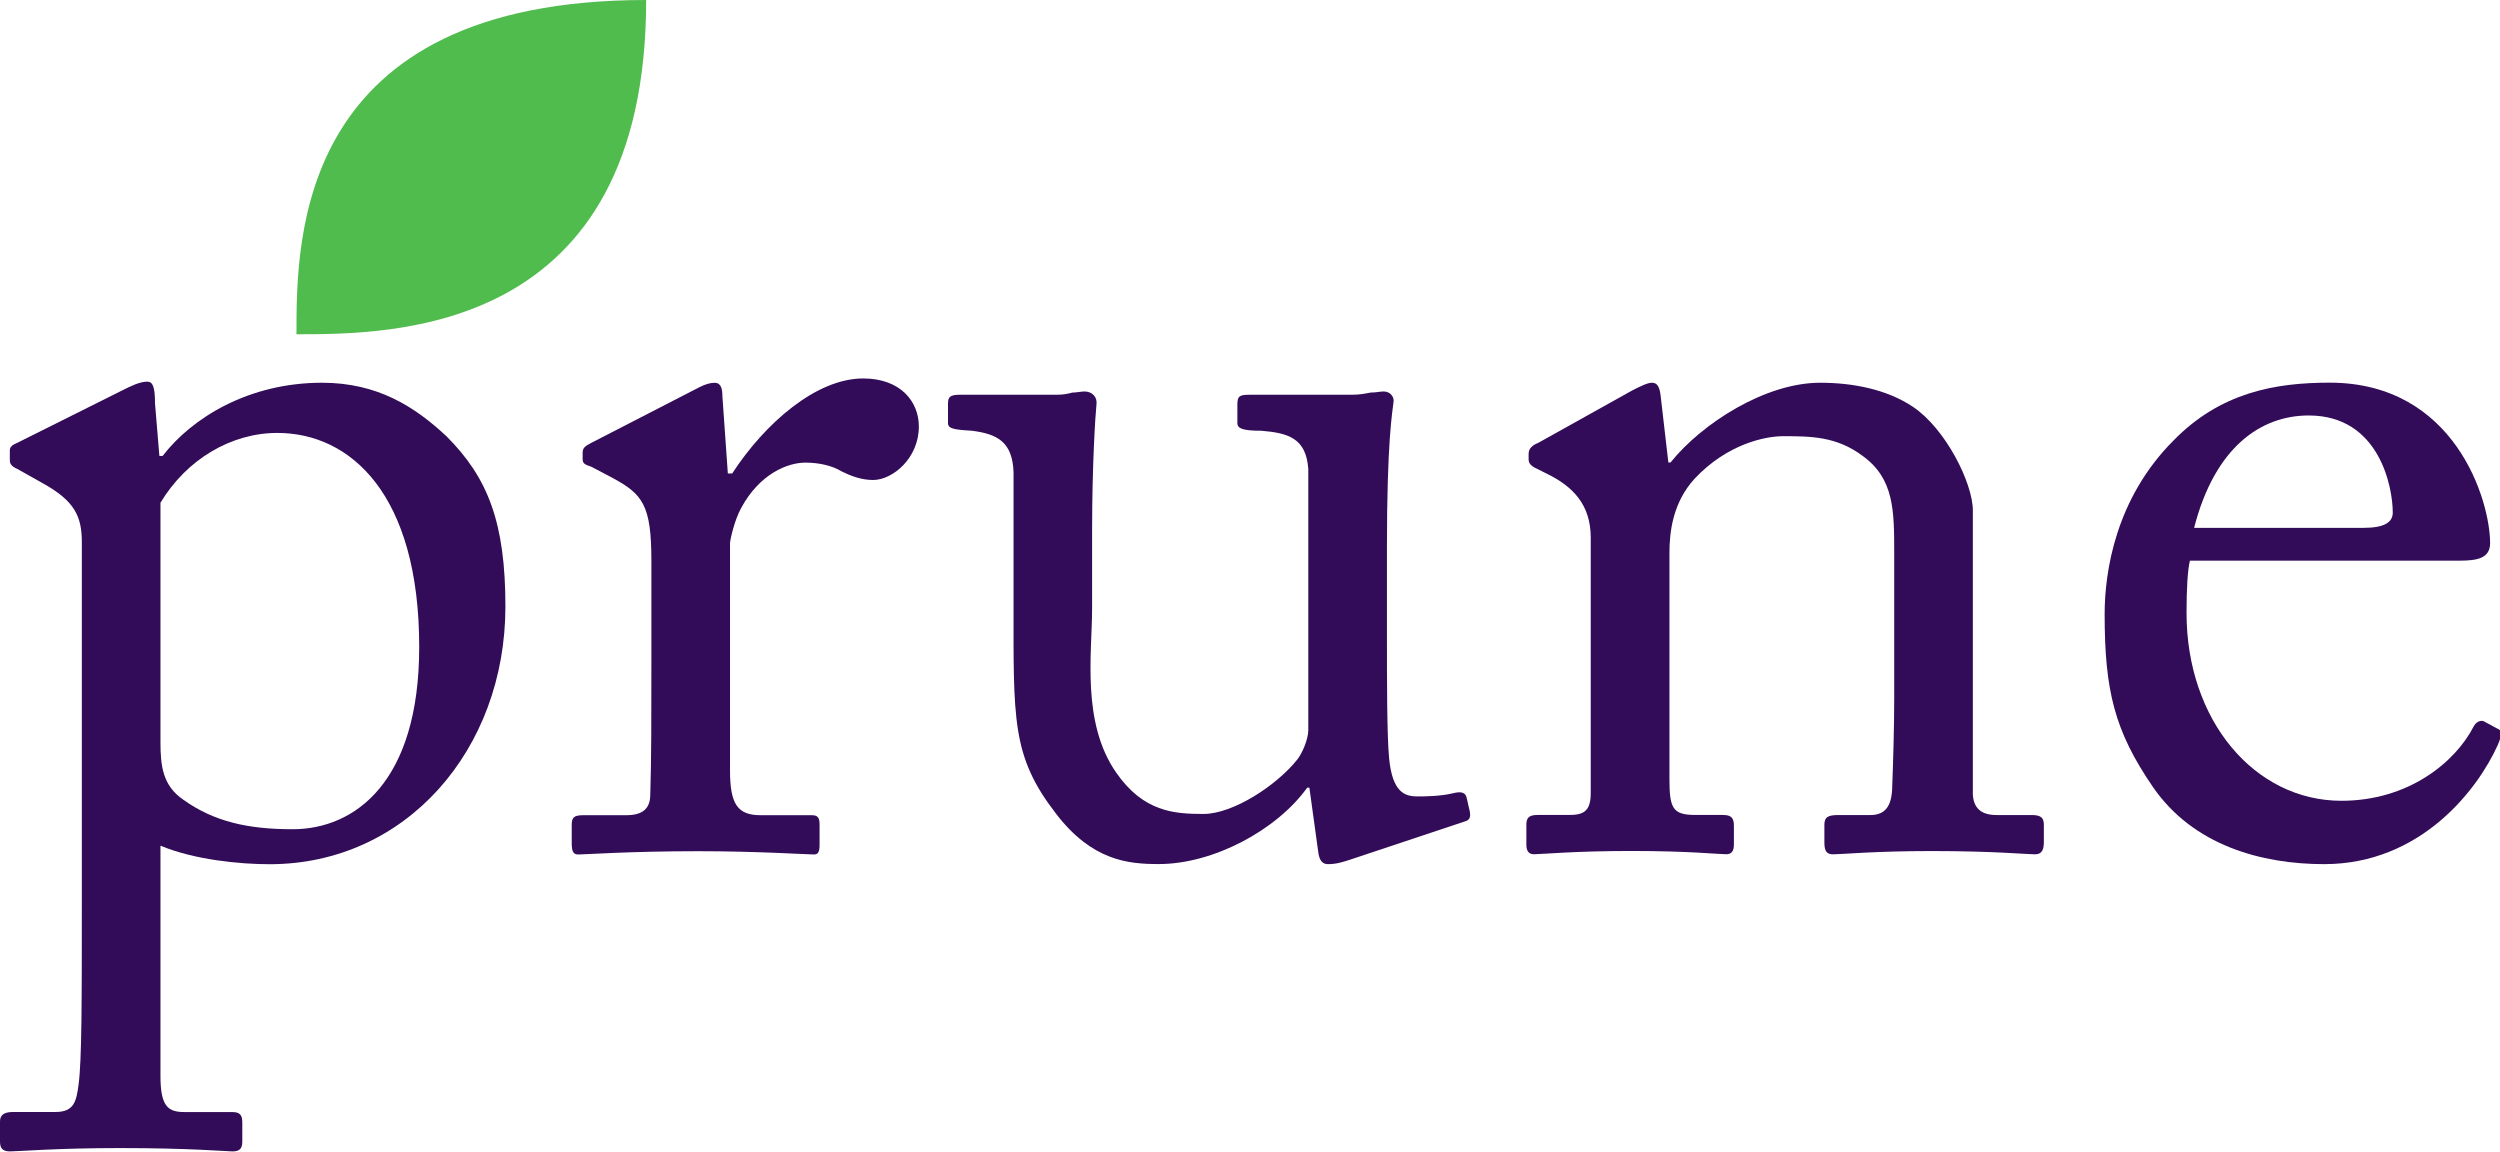
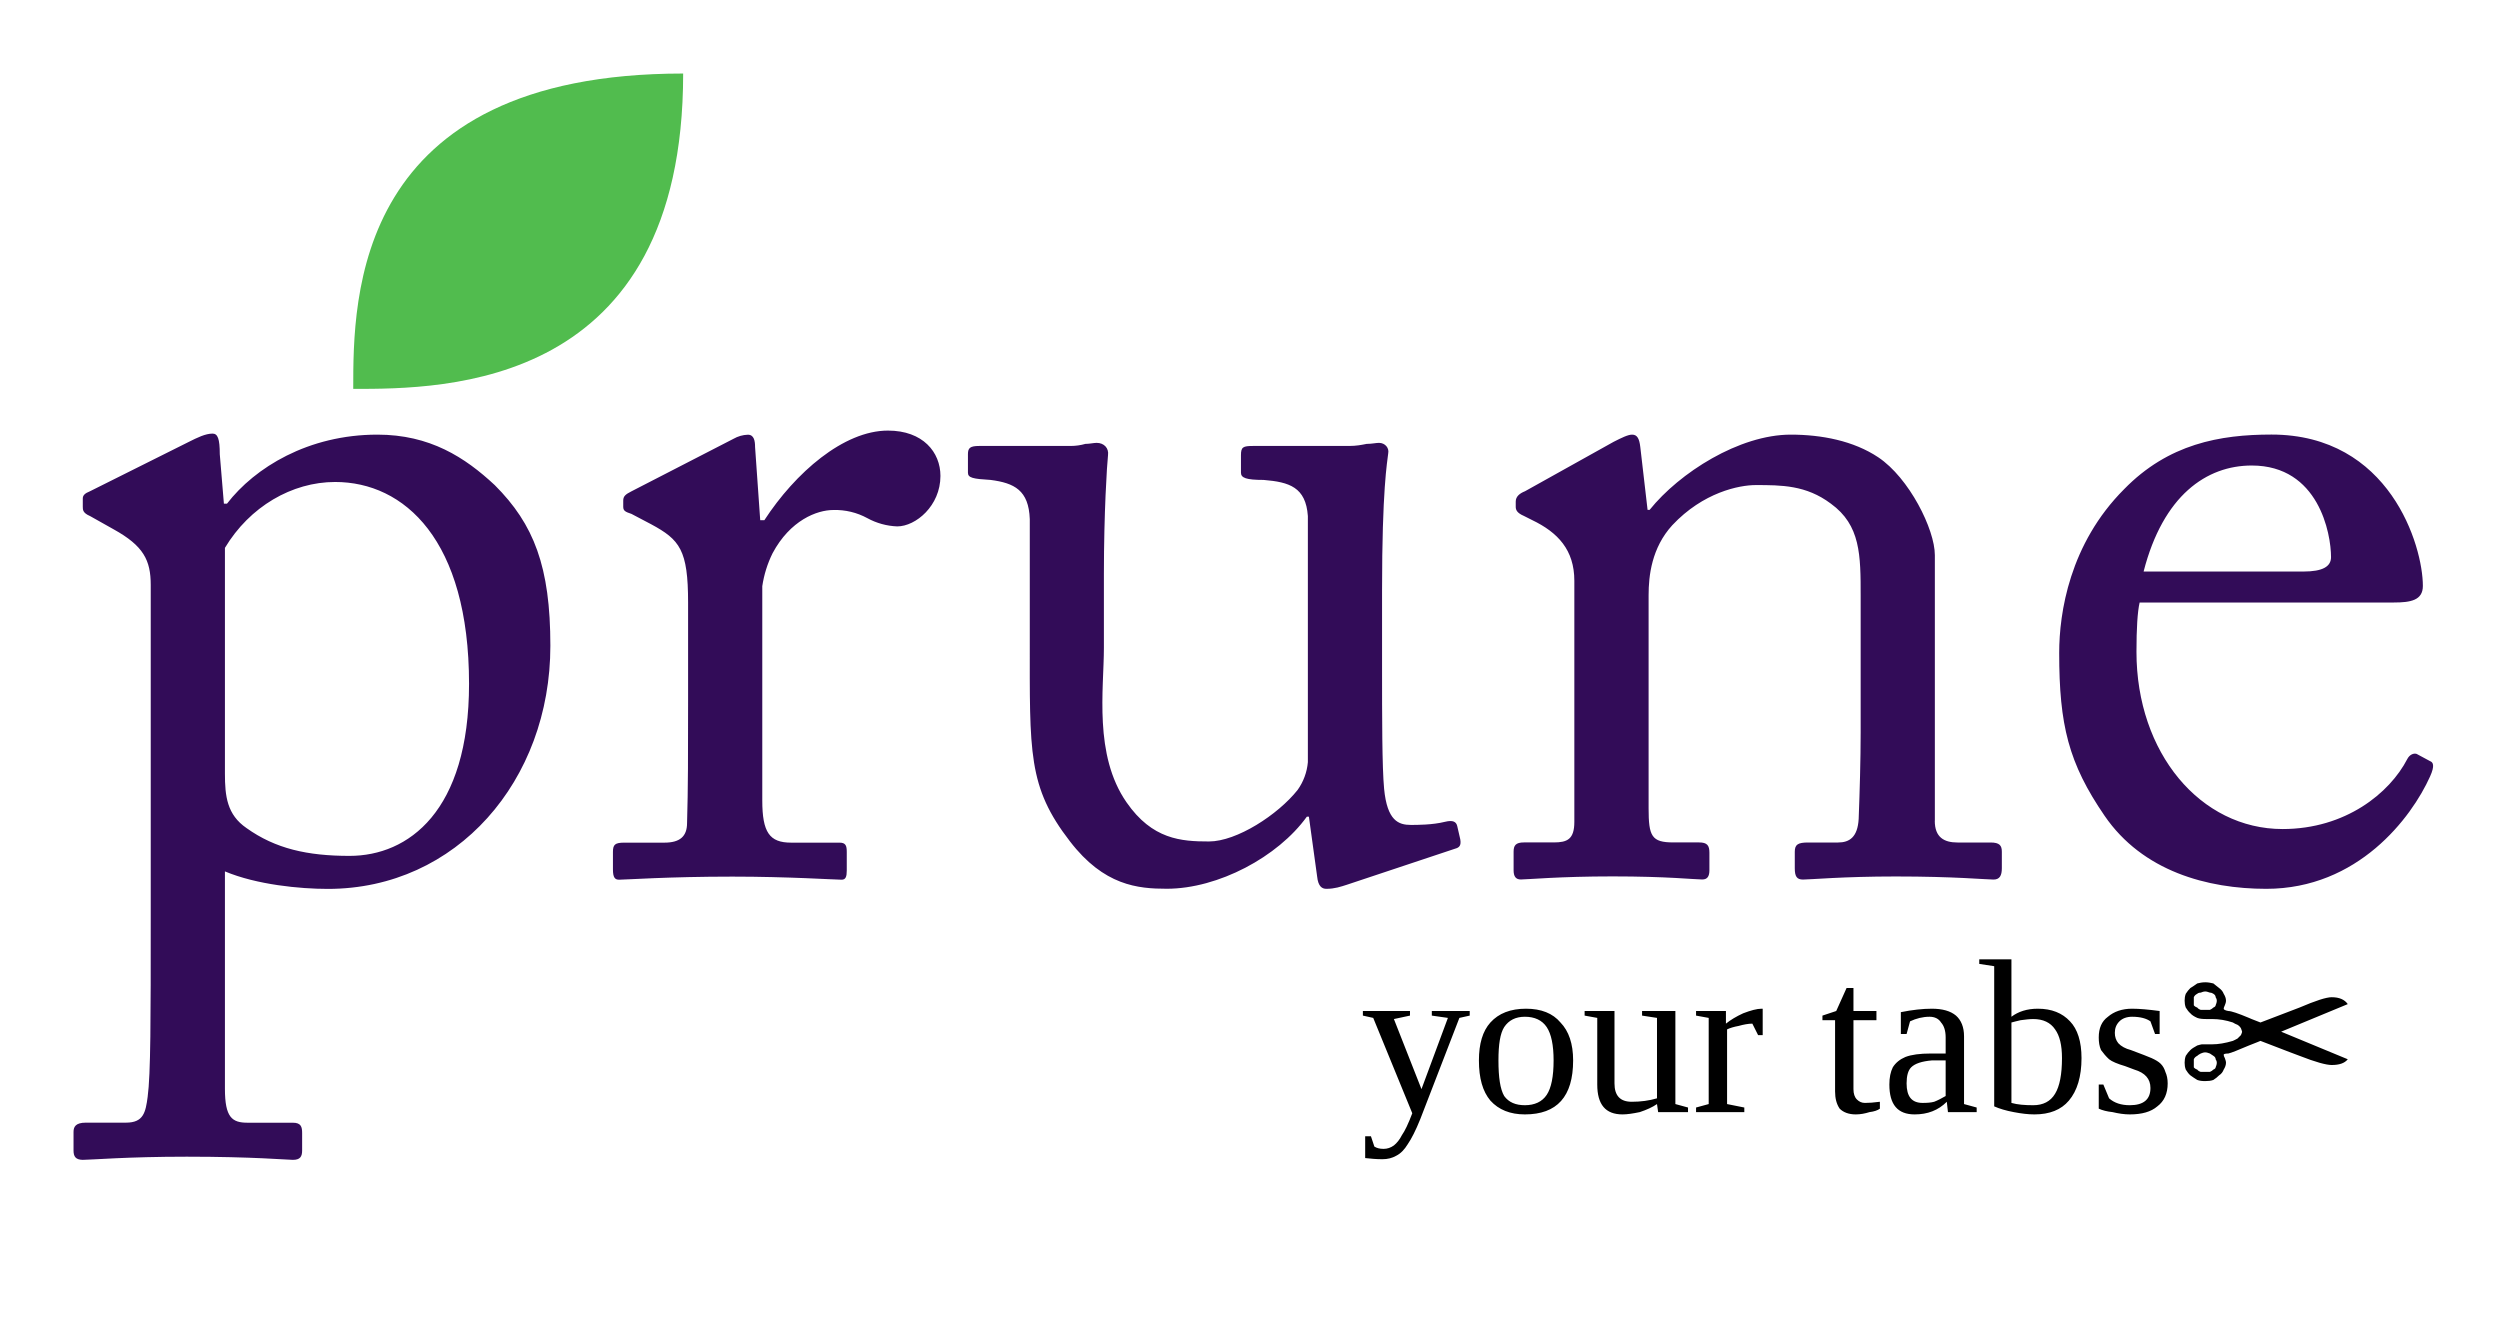
- <svg xmlns="http://www.w3.org/2000/svg" version="1.1" id="Layer_1" x="0px" y="0px" width="100%" height="100%" viewBox="0 0 32.078 14.772" enable-background="new 0 0 32.078 14.772" xml:space="preserve">
-   <g>
-     <path fill="#51bc4e" d="M3.804,4.289c1.239,0,4.487,0,4.487-4.289C3.804,0,3.804,3.05,3.804,4.289z" />
-     <g fill="#320c58">
-       <path d="M1.05,6.956c0-0.337-0.098-0.532-0.504-0.757L0.224,6.018C0.126,5.976,0.126,5.934,0.126,5.892V5.779    c0-0.042,0.028-0.07,0.098-0.098l1.345-0.672c0.112-0.056,0.224-0.112,0.322-0.112c0.07,0,0.098,0.07,0.098,0.28L2.045,5.85h0.042    c0.378-0.491,1.106-0.939,2.045-0.939c0.714,0,1.191,0.308,1.597,0.687c0.532,0.532,0.756,1.107,0.756,2.185    c0,1.835-1.275,3.306-3.026,3.306c-0.378,0-0.966-0.056-1.4-0.238v2.956c0,0.392,0.098,0.462,0.308,0.462h0.616    c0.112,0,0.126,0.057,0.126,0.141v0.237c0,0.084-0.028,0.127-0.126,0.127c-0.07,0-0.546-0.043-1.443-0.043    c-0.813,0-1.303,0.043-1.415,0.043C0.028,14.772,0,14.729,0,14.646v-0.252c0-0.069,0.028-0.126,0.168-0.126h0.546    c0.238,0,0.266-0.14,0.294-0.35C1.05,13.609,1.05,12.853,1.05,11.48V6.956z M2.059,9.52c0,0.308,0.028,0.56,0.294,0.742    c0.392,0.28,0.827,0.378,1.401,0.378c0.798,0,1.625-0.603,1.625-2.339c0-1.961-0.883-2.746-1.821-2.746    c-0.588,0-1.163,0.336-1.499,0.896V9.52z" />
-       <path d="M8.358,7.194c0-0.715-0.112-0.854-0.504-1.065l-0.266-0.14C7.504,5.961,7.476,5.947,7.476,5.892V5.808    c0-0.057,0.028-0.084,0.112-0.126l1.387-0.714c0.084-0.042,0.14-0.056,0.196-0.056c0.084,0,0.098,0.084,0.098,0.168l0.07,0.995    h0.056c0.42-0.645,1.078-1.219,1.681-1.219c0.476,0,0.714,0.294,0.714,0.617c0,0.406-0.336,0.686-0.588,0.686    c-0.154,0-0.294-0.056-0.406-0.112c-0.112-0.069-0.28-0.111-0.462-0.111c-0.224,0-0.588,0.14-0.827,0.588    c-0.084,0.154-0.14,0.406-0.14,0.448v2.914c0,0.434,0.098,0.574,0.392,0.574h0.659c0.084,0,0.098,0.042,0.098,0.126v0.252    c0,0.084-0.014,0.126-0.07,0.126c-0.084,0-0.729-0.042-1.485-0.042c-0.868,0-1.457,0.042-1.541,0.042    c-0.056,0-0.084-0.028-0.084-0.14v-0.238c0-0.099,0.028-0.126,0.154-0.126h0.546c0.21,0,0.308-0.084,0.308-0.267    c0.014-0.462,0.014-0.952,0.014-1.681V7.194z" />
-       <path d="M17.796,8.076c0,0.673,0,1.359,0.028,1.653c0.042,0.434,0.196,0.49,0.364,0.49    c0.084,0,0.294,0,0.462-0.042c0.112-0.028,0.154,0,0.168,0.056l0.042,0.183c0.014,0.084-0.014,0.111-0.07,0.126l-1.471,0.49    c-0.084,0.027-0.168,0.056-0.28,0.056c-0.056,0-0.112-0.028-0.126-0.168l-0.112-0.813h-0.028c-0.393,0.546-1.205,0.98-1.905,0.98    c-0.392,0-0.854-0.042-1.317-0.645c-0.574-0.742-0.546-1.204-0.546-2.745V6.06c-0.014-0.393-0.21-0.491-0.533-0.533    c-0.238-0.014-0.308-0.028-0.308-0.098V5.177c0-0.084,0.028-0.112,0.154-0.112h1.247c0.084,0,0.14-0.014,0.196-0.028    c0.056,0,0.112-0.014,0.154-0.014c0.098,0,0.168,0.07,0.154,0.168c-0.014,0.126-0.056,0.785-0.056,1.611v1.009    c0,0.56-0.14,1.456,0.308,2.101c0.35,0.505,0.743,0.532,1.121,0.532c0.378,0,0.938-0.364,1.205-0.7    c0.056-0.07,0.14-0.252,0.14-0.378V6.018c-0.028-0.393-0.252-0.462-0.602-0.491c-0.238,0-0.308-0.028-0.308-0.098V5.191    c0-0.112,0.028-0.126,0.168-0.126h1.303c0.098,0,0.168-0.014,0.238-0.028c0.07,0,0.126-0.014,0.168-0.014    c0.084,0,0.14,0.07,0.126,0.14c-0.014,0.126-0.084,0.491-0.084,1.863V8.076z" />
-       <path d="M25.313,10.163c0,0.225,0.127,0.295,0.309,0.295h0.449c0.125,0,0.154,0.042,0.154,0.126v0.224    c0,0.099-0.029,0.154-0.113,0.154c-0.098,0-0.531-0.042-1.33-0.042c-0.715,0-1.162,0.042-1.261,0.042    c-0.084,0-0.112-0.042-0.112-0.154v-0.224c0-0.099,0.043-0.126,0.182-0.126h0.406c0.154,0,0.267-0.07,0.281-0.322    c0.014-0.364,0.027-0.813,0.027-1.177V7.11c0-0.561,0-0.967-0.406-1.261c-0.336-0.252-0.672-0.252-1.022-0.252    c-0.224,0-0.714,0.098-1.134,0.546c-0.281,0.308-0.322,0.687-0.322,0.952v2.899c0,0.379,0.041,0.463,0.336,0.463h0.35    c0.112,0,0.141,0.042,0.141,0.14v0.238c0,0.084-0.028,0.126-0.098,0.126c-0.099,0-0.477-0.042-1.219-0.042    c-0.715,0-1.163,0.042-1.247,0.042c-0.07,0-0.099-0.042-0.099-0.126v-0.252c0-0.084,0.028-0.126,0.141-0.126h0.406    c0.182,0,0.279-0.042,0.279-0.28V6.899c0-0.42-0.224-0.658-0.574-0.826l-0.111-0.056c-0.098-0.042-0.112-0.084-0.112-0.126v-0.07    c0-0.07,0.056-0.112,0.126-0.14l1.205-0.672c0.111-0.056,0.195-0.098,0.252-0.098c0.07,0,0.098,0.056,0.111,0.168l0.099,0.855    h0.028c0.406-0.505,1.219-1.023,1.919-1.023c0.42,0,0.854,0.084,1.19,0.308c0.42,0.28,0.77,0.98,0.77,1.331V10.163z" />
-       <path d="M28.099,7.194c-0.029,0.126-0.043,0.35-0.043,0.672c0,1.373,0.869,2.409,1.988,2.409    c0.855,0,1.457-0.49,1.695-0.952c0.029-0.057,0.084-0.084,0.127-0.07l0.182,0.098c0.041,0.015,0.07,0.057,0,0.211    c-0.252,0.56-0.98,1.526-2.227,1.526c-0.799,0-1.682-0.238-2.199-0.994c-0.49-0.715-0.617-1.233-0.617-2.214    c0-0.546,0.141-1.484,0.883-2.227c0.602-0.617,1.303-0.743,2.004-0.743c1.609,0,2.059,1.513,2.059,2.059    c0,0.196-0.168,0.225-0.393,0.225H28.099z M30.325,6.773c0.266,0,0.377-0.069,0.377-0.196c0-0.321-0.168-1.246-1.078-1.246    c-0.615,0-1.205,0.406-1.471,1.442H30.325z" />
-     </g>
-   </g>
+ <svg xmlns="http://www.w3.org/2000/svg" viewBox="0 0 34 18" xml:space="preserve" style="fill-rule: evenodd; clip-rule: evenodd; stroke-linejoin: round; stroke-miterlimit: 2;">
+   <path d="M-4-3h39v20H-4z" transform="matrix(.8718 0 0 .9 3.487 2.7)" style="fill: none;" />
+   <path d="M3.804 4.289c1.239 0 4.487 0 4.487-4.289-4.487 0-4.487 3.05-4.487 4.289Z" transform="translate(1 1)" style="fill: rgb(81, 188, 78); fill-rule: nonzero;" />
+   <path d="M1.05 6.956c0-.337-.098-.532-.504-.757l-.322-.181c-.098-.042-.098-.084-.098-.126v-.113c0-.042.028-.07.098-.098l1.345-.672c.112-.056.224-.112.322-.112.07 0 .098.07.098.28l.056.673h.042c.378-.491 1.106-.939 2.045-.939.714 0 1.191.308 1.597.687.532.532.756 1.107.756 2.185 0 1.835-1.275 3.306-3.026 3.306-.378 0-.966-.056-1.4-.238v2.956c0 .392.098.462.308.462h.616c.112 0 .126.057.126.141v.237c0 .084-.028.127-.126.127-.07 0-.546-.043-1.443-.043-.813 0-1.303.043-1.415.043-.097-.002-.125-.045-.125-.128v-.252c0-.069.028-.126.168-.126h.546c.238 0 .266-.14.294-.35.042-.309.042-1.065.042-2.438V6.956ZM2.059 9.52c0 .308.028.56.294.742.392.28.827.378 1.401.378.798 0 1.625-.603 1.625-2.339 0-1.961-.883-2.746-1.821-2.746-.588 0-1.163.336-1.499.896V9.52ZM8.358 7.194c0-.715-.112-.854-.504-1.065l-.266-.14c-.084-.028-.112-.042-.112-.097v-.084c0-.057.028-.084.112-.126l1.387-.714a.422.422 0 0 1 .196-.056c.084 0 .098.084.098.168l.07.995h.056c.42-.645 1.078-1.219 1.681-1.219.476 0 .714.294.714.617 0 .406-.336.686-.588.686a.918.918 0 0 1-.406-.112.912.912 0 0 0-.462-.111c-.224 0-.588.14-.827.588a1.51 1.51 0 0 0-.14.448v2.914c0 .434.098.574.392.574h.659c.084 0 .098.042.098.126v.252c0 .084-.014.126-.07.126-.084 0-.729-.042-1.485-.042-.868 0-1.457.042-1.541.042-.056 0-.084-.028-.084-.14v-.238c0-.099.028-.126.154-.126h.546c.21 0 .308-.084.308-.267.014-.462.014-.952.014-1.681V7.194ZM17.796 8.076c0 .673 0 1.359.028 1.653.042.434.196.49.364.49.084 0 .294 0 .462-.042.112-.028.154 0 .168.056l.042.183c.014.084-.014.111-.07.126l-1.471.49c-.084.027-.168.056-.28.056-.056 0-.112-.028-.126-.168l-.112-.813h-.028c-.393.546-1.205.98-1.905.98-.392 0-.854-.042-1.317-.645-.574-.742-.546-1.204-.546-2.745V6.06c-.014-.393-.21-.491-.533-.533-.238-.014-.308-.028-.308-.098v-.252c0-.084.028-.112.154-.112h1.247a.73.73 0 0 0 .196-.028c.056 0 .112-.014.154-.014.098 0 .168.07.154.168-.014.126-.056.785-.056 1.611v1.009c0 .56-.14 1.456.308 2.101.35.505.743.532 1.121.532s.938-.364 1.205-.7a.763.763 0 0 0 .14-.378V6.018c-.028-.393-.252-.462-.602-.491-.238 0-.308-.028-.308-.098v-.238c0-.112.028-.126.168-.126h1.303c.098 0 .168-.014.238-.028.07 0 .126-.014.168-.014.084 0 .14.07.126.14-.014.126-.084.491-.084 1.863v1.05ZM25.313 10.163c0 .225.127.295.309.295h.449c.125 0 .154.042.154.126v.224c0 .099-.029.154-.113.154-.098 0-.531-.042-1.33-.042-.715 0-1.162.042-1.261.042-.084 0-.112-.042-.112-.154v-.224c0-.099.043-.126.182-.126h.406c.154 0 .267-.07.281-.322.014-.364.027-.813.027-1.177V7.11c0-.561 0-.967-.406-1.261-.336-.252-.672-.252-1.022-.252-.224 0-.714.098-1.134.546-.281.308-.322.687-.322.952v2.899c0 .379.041.463.336.463h.35c.112 0 .141.042.141.14v.238c0 .084-.028.126-.098.126-.099 0-.477-.042-1.219-.042-.715 0-1.163.042-1.247.042-.07 0-.099-.042-.099-.126v-.252c0-.084.028-.126.141-.126h.406c.182 0 .279-.042.279-.28V6.899c0-.42-.224-.658-.574-.826l-.111-.056c-.098-.042-.112-.084-.112-.126v-.07c0-.07.056-.112.126-.14l1.205-.672c.111-.056.195-.098.252-.098.07 0 .098.056.111.168l.099.855h.028c.406-.505 1.219-1.023 1.919-1.023.42 0 .854.084 1.19.308.42.28.77.98.77 1.331v3.613h-.001ZM28.099 7.194c-.029.126-.043.35-.043.672 0 1.373.869 2.409 1.988 2.409.855 0 1.457-.49 1.695-.952.029-.057.084-.084.127-.07l.182.098c.041.015.07.057 0 .211-.252.56-.98 1.526-2.227 1.526-.799 0-1.682-.238-2.199-.994-.49-.715-.617-1.233-.617-2.214 0-.546.141-1.484.883-2.227.602-.617 1.303-.743 2.004-.743 1.609 0 2.059 1.513 2.059 2.059 0 .196-.168.225-.393.225h-3.459Zm2.226-.421c.266 0 .377-.069.377-.196 0-.321-.168-1.246-1.078-1.246-.615 0-1.205.406-1.471 1.442h2.172Z" transform="translate(1 1)" style="fill: rgb(50, 12, 88); fill-rule: nonzero;" />
+   <text x="6.505" y="14.806" transform="translate(12 .32)" style="font-family: Times New Roman; font-size: 3px;">your tabs✂️</text>
</svg>
